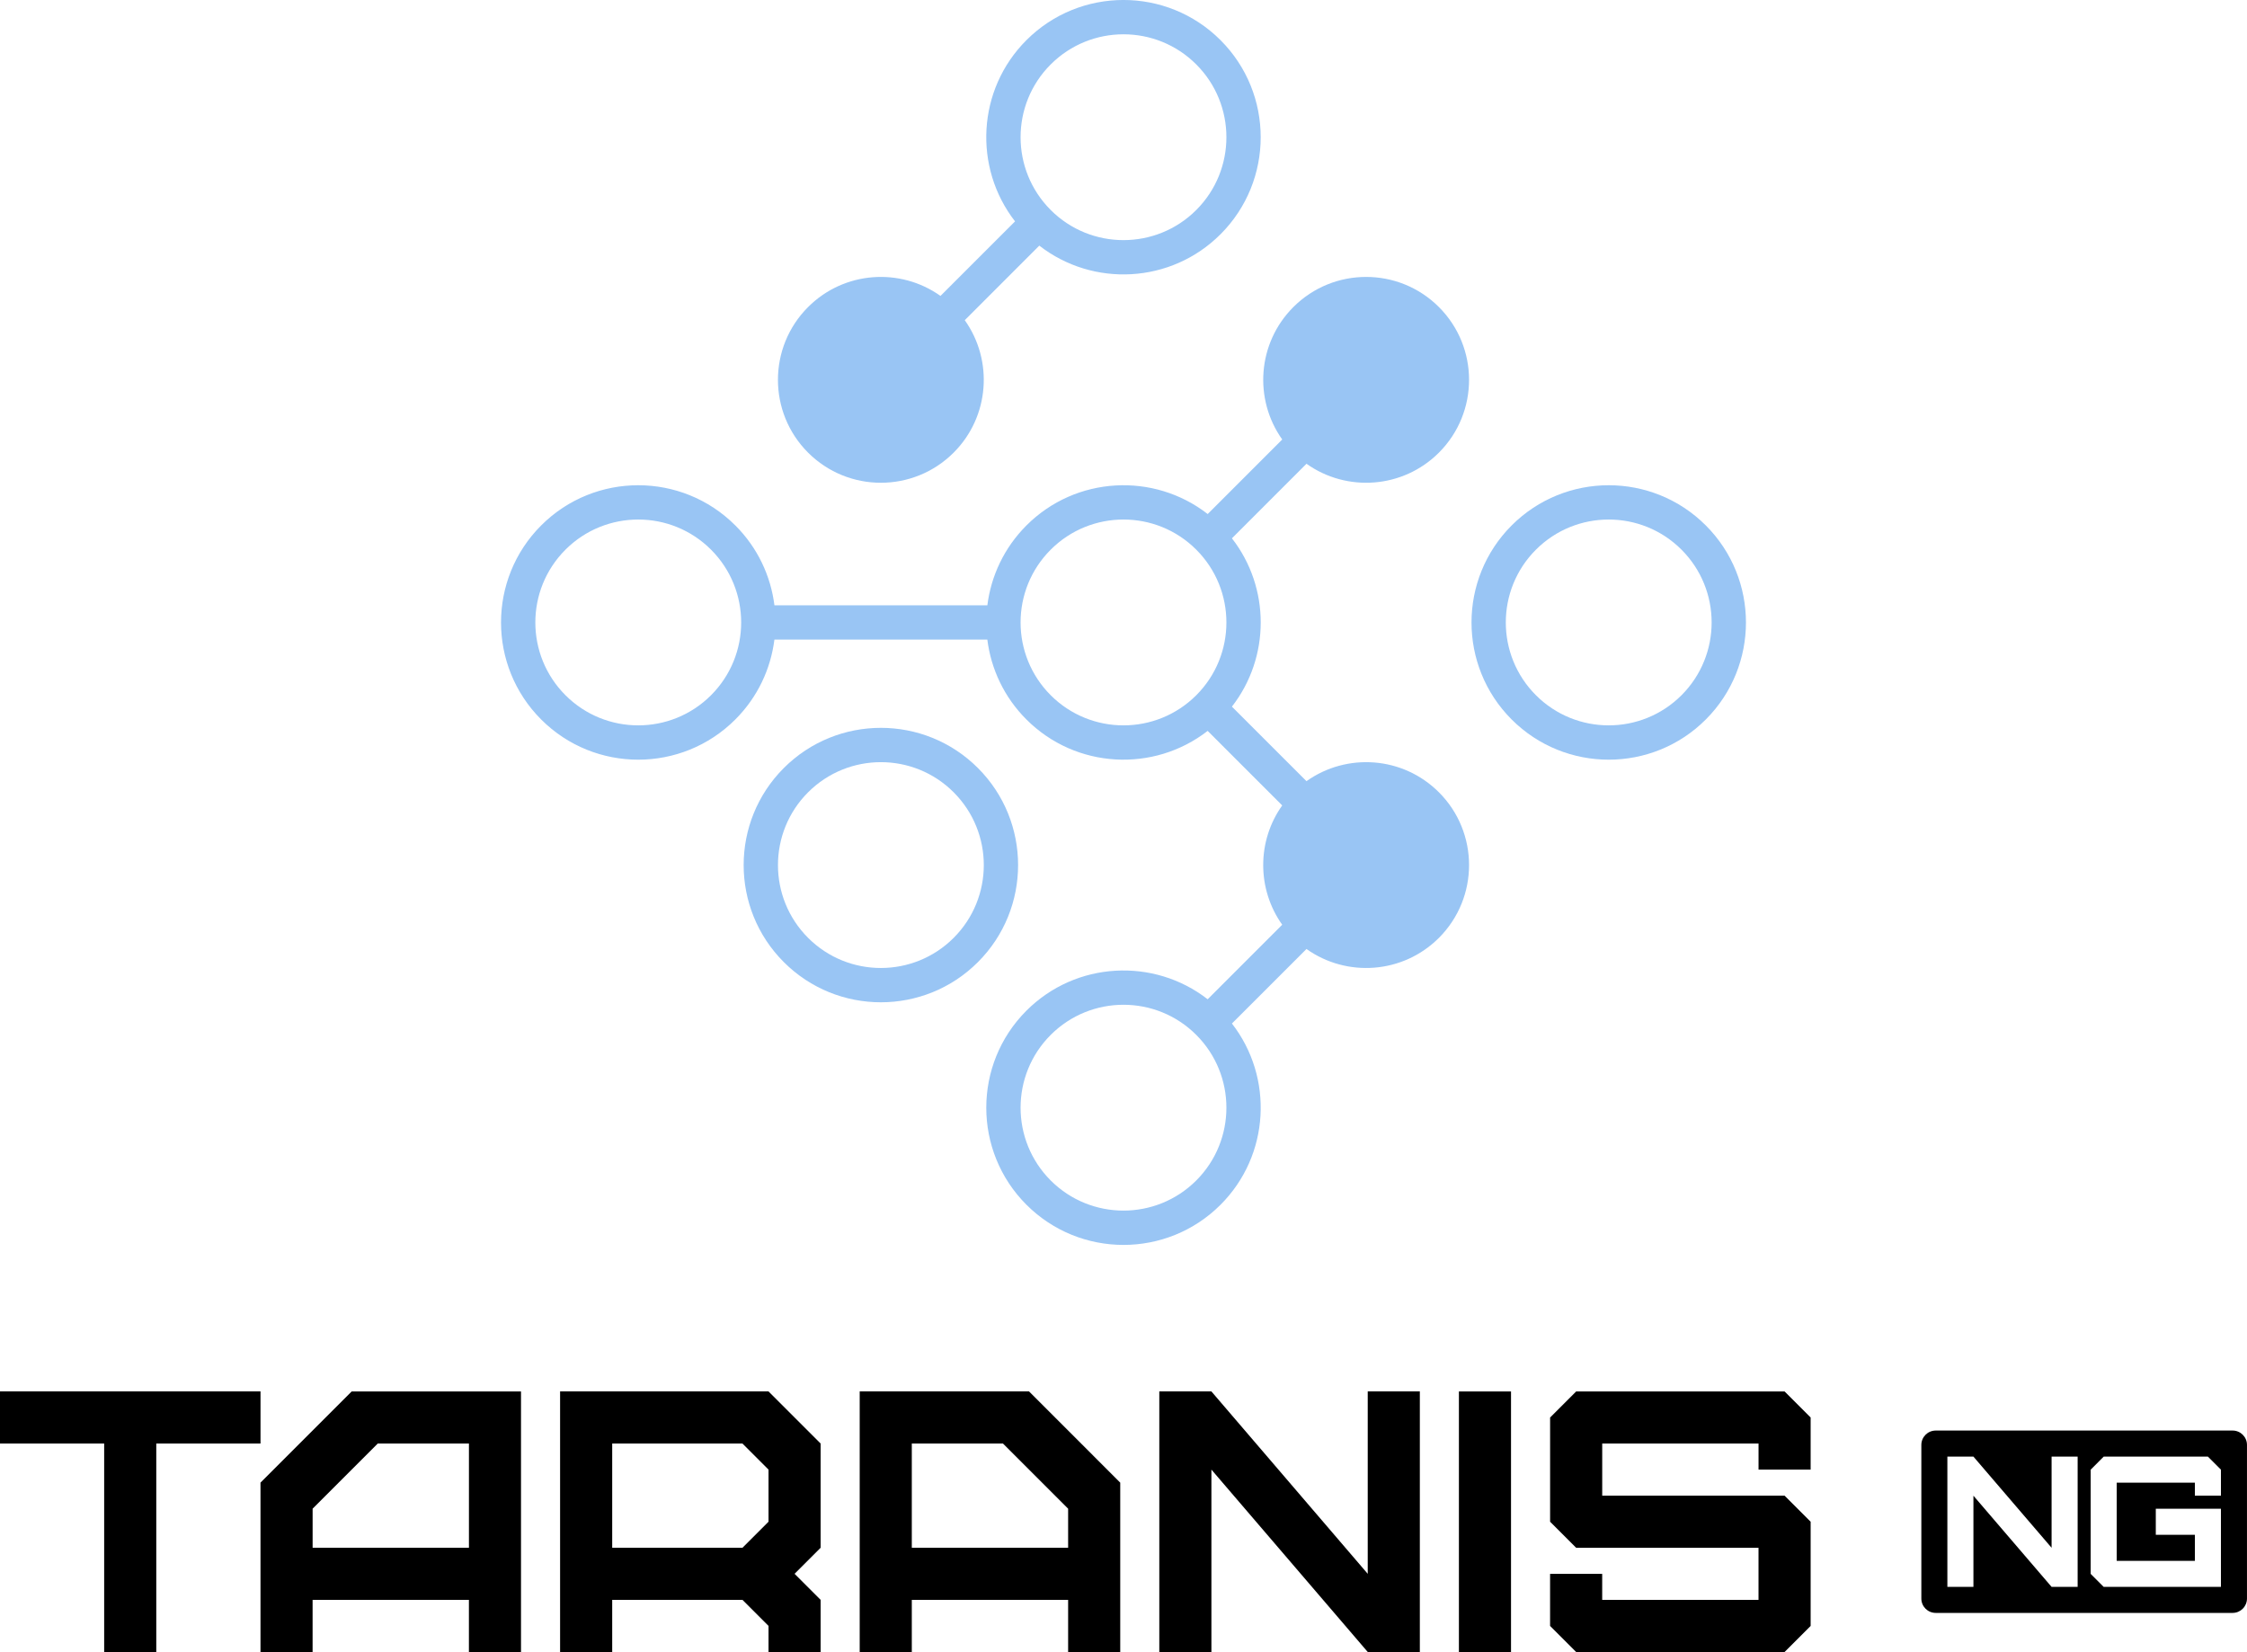
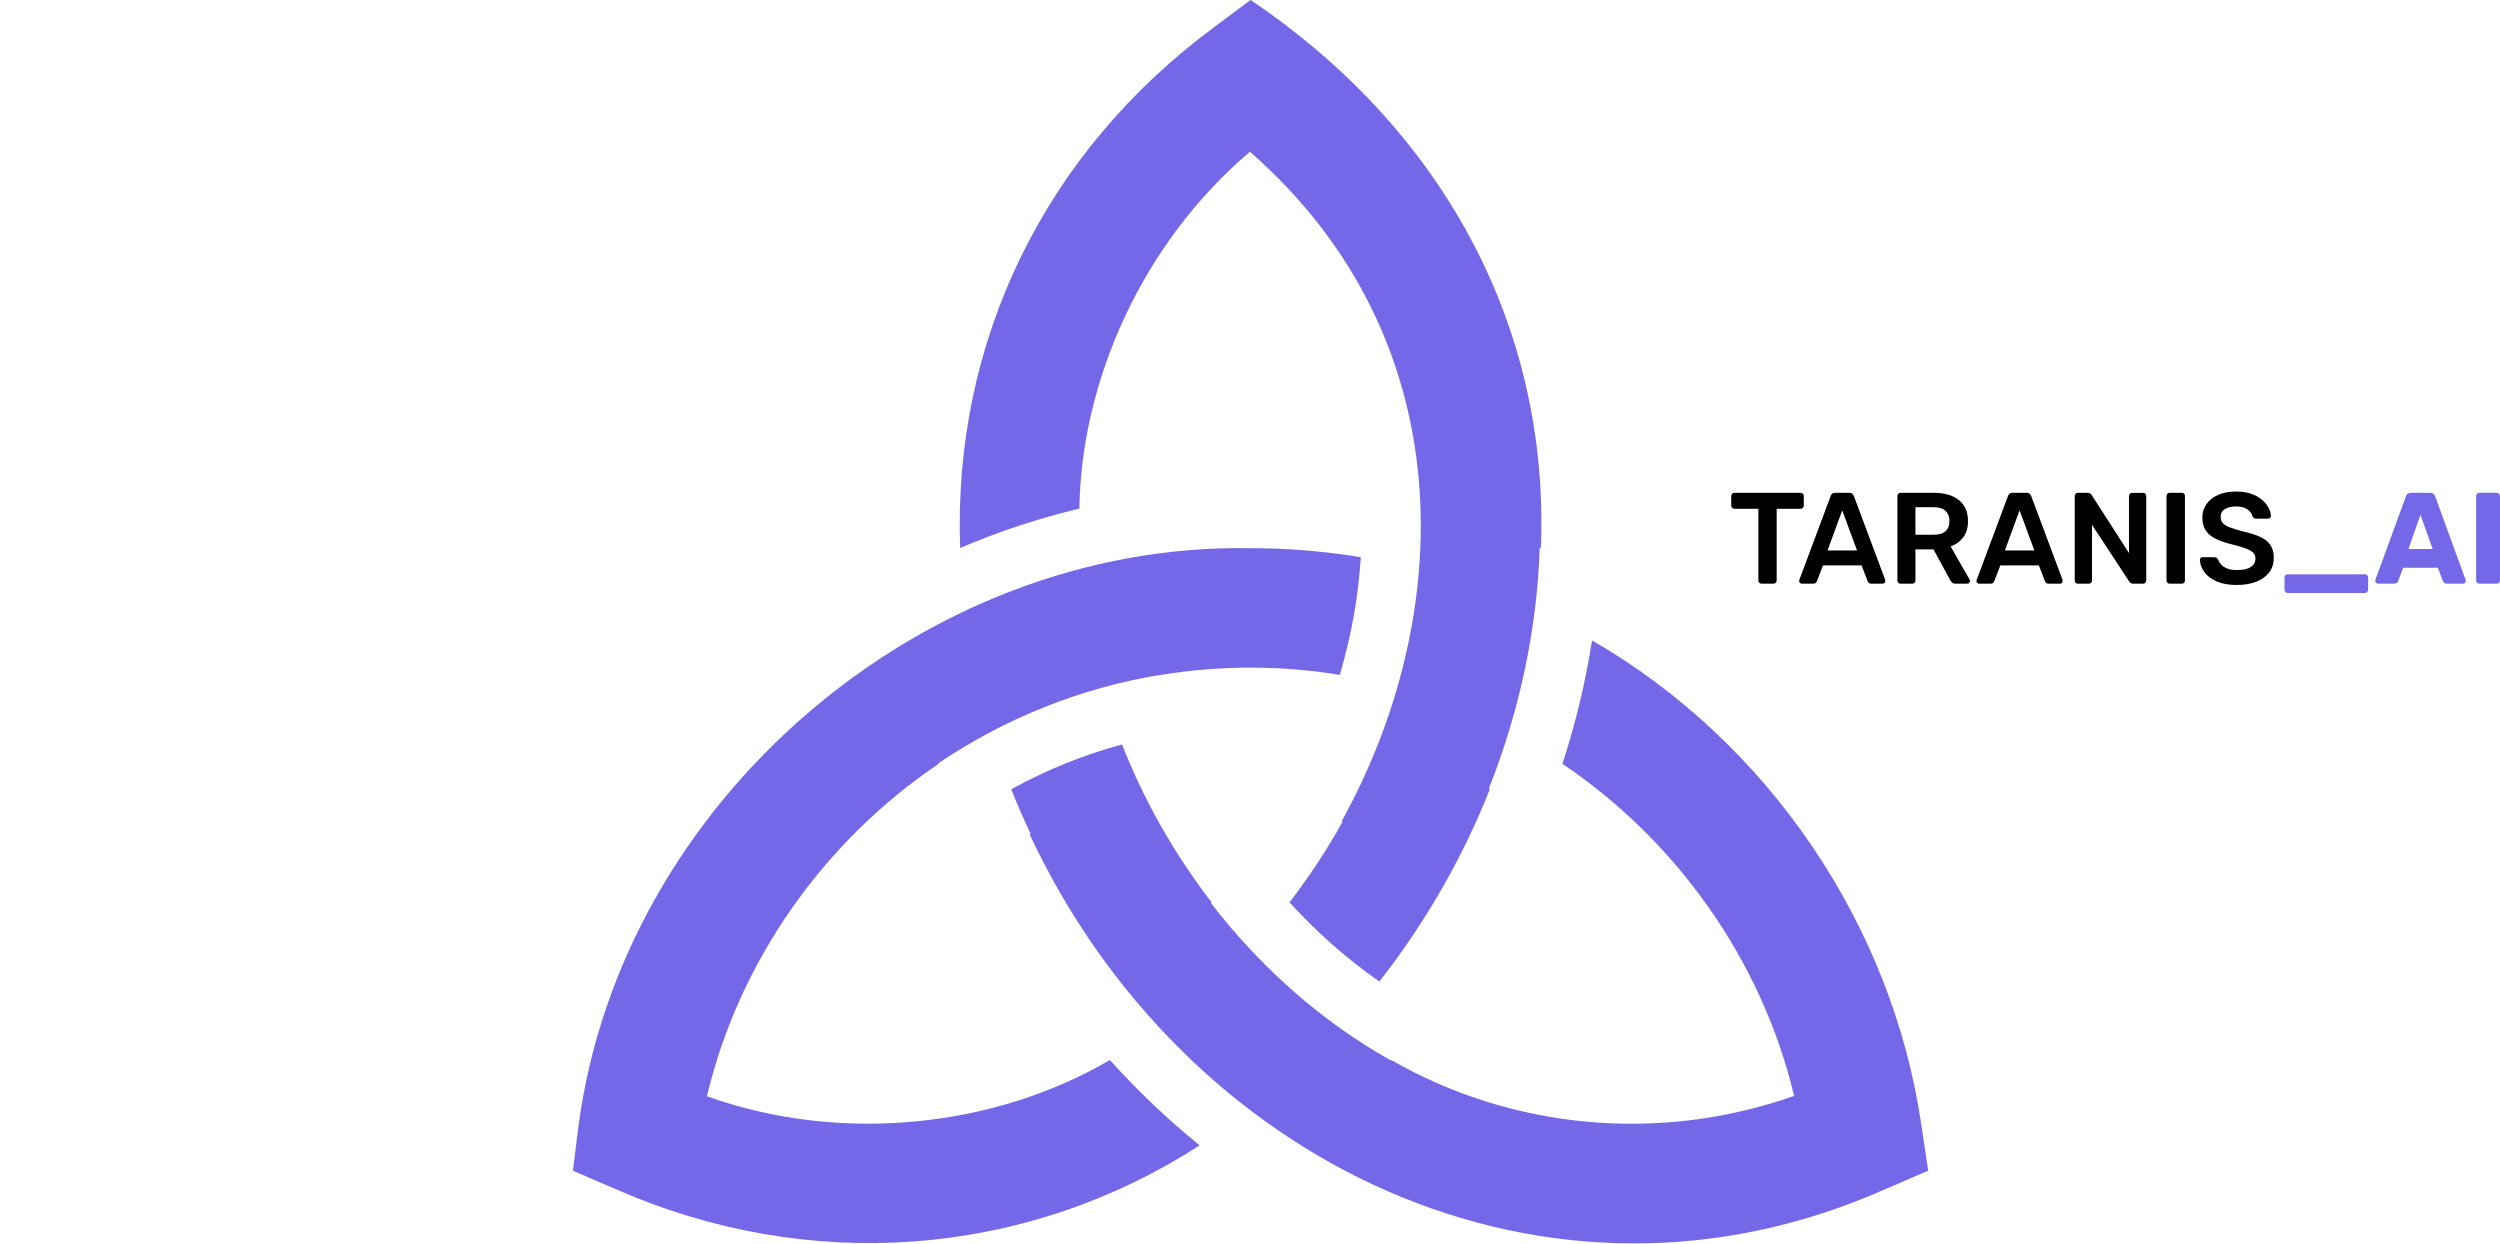
- <svg xmlns="http://www.w3.org/2000/svg" viewBox="0 0 973.71 715.87">
-   <g id="c">
-     <path d="m967.48,619.91h-128.67c-3.43,0-6.22,2.79-6.22,6.22v66.58c0,3.44,2.79,6.22,6.22,6.22h128.67c3.43,0,6.22-2.79,6.22-6.22v-66.58c0-3.44-2.79-6.22-6.22-6.22Zm-67.16,67.74h-11.29l-33.87-39.51v39.51h-11.29v-56.45h11.29l33.87,39.51v-39.51h11.29v56.45Zm62.09-39.51h-11.29,0v-5.64h-33.87v33.87h33.87v-11.29h-16.93v-11.29h28.22v33.87h-50.8l-5.64-5.64v-45.16l5.64-5.65h45.16l5.65,5.65v11.29Z" style="fill-rule: evenodd; stroke-width: 0px" />
-     <path id="d" d="m773.32,715.87h-90.32l-11.29-11.29v-22.58h22.58v11.29h67.74v-22.58h-79.02l-11.29-11.29v-45.16l11.29-11.29h90.32l11.29,11.29v22.58h-22.58v-11.29h-67.74v22.58h79.03l11.29,11.29v45.16l-11.29,11.29h0Zm-141.12-112.9h22.58v112.9h-22.58v-112.9Zm-146.76,39.51v73.38h-22.58v-22.58h-67.74v22.58h-22.58v-112.9h73.38l39.51,39.51h0Zm39.51,73.38h-22.58v-112.9h22.58l67.74,79.03v-79.03h22.58v112.9h-22.58l-67.74-79.03v79.03h0Zm-299.17,0h-22.58v-22.58h-67.74v22.58h-22.58v-73.38l39.51-39.51h73.38v112.9h0Zm39.51,0h-22.58v-112.9h90.32l22.58,22.58v45.16l-11.29,11.29,11.29,11.29v22.58h-22.58v-11.29l-11.29-11.29h-56.45v22.58h0Zm-152.41-90.32h-45.16v90.32h-22.58v-90.32H0v-22.58h112.89v22.58h0Zm90.32,0h-39.51l-28.22,28.22v16.93h67.74v-45.16Zm231.43,0h-39.51v45.16h67.74v-16.93l-28.22-28.22h0Zm-112.89,0h-56.45v45.16h56.45l11.29-11.29v-22.58l-11.29-11.29h0Z" style="fill-rule: evenodd; stroke-width: 0px" />
-     <path d="m407.56,128.24c-17.41-12.4-41.77-10.8-57.39,4.82-17.41,17.41-17.41,45.68,0,63.08,17.41,17.41,45.68,17.41,63.08,0,15.62-15.62,17.22-39.97,4.82-57.39l32.3-32.31c23.32,18.14,57.1,16.5,78.53-4.93,23.21-23.21,23.21-60.9,0-84.11s-60.9-23.21-84.11,0c-21.43,21.43-23.07,55.2-4.93,78.53h0l-32.31,32.3Zm47.75-100.32c17.41-17.41,45.68-17.41,63.08,0,17.41,17.41,17.41,45.68,0,63.08s-45.68,17.41-63.08,0-17.41-45.68,0-63.08Z" style="fill: #99c5f4; fill-rule: evenodd; stroke-width: 0px" />
-     <path d="m655.07,227.68c-23.21,23.21-23.21,60.9,0,84.11s60.9,23.21,84.11,0c23.21-23.21,23.21-60.9,0-84.11-23.21-23.21-60.9-23.21-84.11,0Zm73.59,73.59c-17.41,17.41-45.67,17.41-63.08,0-17.41-17.41-17.41-45.67,0-63.08,17.41-17.41,45.67-17.41,63.08,0,17.41,17.41,17.41,45.67,0,63.08Z" style="fill: #99c5f4; fill-rule: evenodd; stroke-width: 0px" />
-     <path d="m318.63,227.68c-23.21-23.21-60.9-23.21-84.11,0s-23.21,60.9,0,84.11c23.21,23.21,60.9,23.21,84.11,0,9.71-9.71,15.36-21.96,16.95-34.62h92.27c1.59,12.66,7.23,24.91,16.95,34.62,21.43,21.43,55.2,23.07,78.53,4.93l32.3,32.3c-10.98,15.42-10.98,36.28,0,51.7l-32.3,32.3c-23.32-18.14-57.1-16.5-78.53,4.93-23.21,23.21-23.21,60.9,0,84.11,23.21,23.21,60.9,23.21,84.11,0,21.43-21.43,23.07-55.2,4.93-78.53l32.31-32.3c17.41,12.4,41.77,10.8,57.39-4.82,17.41-17.41,17.41-45.67,0-63.08-15.62-15.62-39.97-17.22-57.39-4.82l-32.31-32.3c16.64-21.39,16.64-51.56,0-72.94l32.31-32.31c17.41,12.4,41.77,10.8,57.39-4.82,17.41-17.41,17.41-45.67,0-63.08-17.41-17.41-45.68-17.41-63.08,0-15.62,15.62-17.22,39.97-4.82,57.39h0s-32.3,32.3-32.3,32.3c-23.32-18.14-57.1-16.5-78.53,4.93-9.71,9.71-15.36,21.96-16.95,34.62h-92.27c-1.59-12.66-7.23-24.91-16.95-34.62Zm-10.51,73.59c-17.41,17.41-45.67,17.41-63.08,0-17.41-17.41-17.41-45.67,0-63.08,17.41-17.41,45.67-17.41,63.08,0,17.41,17.41,17.41,45.67,0,63.08Zm210.27,210.27c-17.41,17.41-45.68,17.41-63.08,0s-17.41-45.67,0-63.08c17.41-17.41,45.68-17.41,63.08,0,17.41,17.41,17.41,45.67,0,63.08Zm-63.08-273.35c17.41-17.41,45.68-17.41,63.08,0,17.41,17.41,17.41,45.67,0,63.08s-45.68,17.41-63.08,0-17.41-45.67,0-63.08Z" style="fill: #99c5f4; fill-rule: evenodd; stroke-width: 0px" />
-     <path d="m339.66,332.81c-23.21,23.21-23.21,60.9,0,84.11,23.21,23.21,60.9,23.21,84.11,0,23.21-23.21,23.21-60.9,0-84.11-23.21-23.21-60.9-23.21-84.11,0Zm73.6,73.6c-17.41,17.41-45.68,17.41-63.08,0-17.41-17.41-17.41-45.67,0-63.08,17.41-17.41,45.68-17.41,63.08,0,17.41,17.41,17.41,45.67,0,63.08Z" style="fill: #99c5f4; fill-rule: evenodd; stroke-width: 0px" />
+ <svg xmlns="http://www.w3.org/2000/svg" id="b" data-name="Ebene 2" viewBox="0 0 1746.34 868.56">
+   <g id="c" data-name="Ebene 5">
+     <g>
+       <g>
+         <g>
+           <path d="M1230.45,407.72c-.61,0-1.12-.21-1.54-.63-.42-.42-.63-.94-.63-1.54v-50.15h-16.78c-.61,0-1.12-.21-1.54-.63-.42-.42-.63-.94-.63-1.54v-6.71c0-.66,.21-1.21,.63-1.63s.94-.63,1.54-.63h46.25c.66,0,1.21,.21,1.63,.63,.42,.42,.63,.97,.63,1.63v6.71c0,.61-.21,1.12-.63,1.54s-.97,.63-1.63,.63h-16.69v50.15c0,.61-.21,1.12-.63,1.54s-.97,.63-1.63,.63h-8.34Z" />
+           <path d="M1258.65,407.72c-.48,0-.92-.18-1.31-.54-.39-.36-.59-.82-.59-1.36,0-.24,.06-.51,.18-.82l21.85-58.49c.18-.6,.53-1.13,1.04-1.59,.51-.45,1.22-.68,2.13-.68h9.88c.91,0,1.6,.23,2.09,.68,.48,.45,.85,.98,1.09,1.59l21.85,58.49c.06,.3,.09,.58,.09,.82,0,.54-.18,1-.54,1.36s-.79,.54-1.27,.54h-7.89c-.85,0-1.47-.2-1.86-.59-.39-.39-.65-.77-.77-1.13l-4.26-11.06h-26.93l-4.26,11.06c-.12,.36-.38,.74-.77,1.13s-1.01,.59-1.86,.59h-7.89Zm17.96-23.21h20.59l-10.34-28.02-10.25,28.02Z" />
+           <path d="M1327.57,407.72c-.61,0-1.12-.21-1.54-.63-.42-.42-.63-.94-.63-1.54v-59.03c0-.66,.21-1.21,.63-1.63s.94-.63,1.54-.63h23.49c7.31,0,13.09,1.69,17.32,5.08,4.23,3.39,6.35,8.31,6.35,14.78,0,4.47-1.1,8.19-3.31,11.15-2.21,2.96-5.15,5.11-8.84,6.44l13.24,23.12c.18,.36,.27,.7,.27,1,0,.54-.2,1-.59,1.36-.39,.36-.83,.54-1.31,.54h-8.25c-1.03,0-1.81-.27-2.36-.82s-.97-1.09-1.27-1.63l-11.7-21.49h-12.6v21.76c0,.61-.2,1.12-.59,1.54-.39,.42-.92,.63-1.59,.63h-8.25Zm10.43-34.19h12.79c3.69,0,6.44-.83,8.25-2.49,1.81-1.66,2.72-4,2.72-7.03s-.89-5.4-2.68-7.12c-1.78-1.72-4.55-2.58-8.3-2.58h-12.79v19.22Z" />
+           <path d="M1382.52,407.72c-.48,0-.92-.18-1.31-.54-.39-.36-.59-.82-.59-1.36,0-.24,.06-.51,.18-.82l21.85-58.49c.18-.6,.53-1.13,1.04-1.59,.51-.45,1.22-.68,2.13-.68h9.88c.91,0,1.6,.23,2.09,.68,.48,.45,.85,.98,1.09,1.59l21.85,58.49c.06,.3,.09,.58,.09,.82,0,.54-.18,1-.54,1.36s-.79,.54-1.27,.54h-7.89c-.85,0-1.47-.2-1.86-.59-.39-.39-.65-.77-.77-1.13l-4.26-11.06h-26.93l-4.26,11.06c-.12,.36-.38,.74-.77,1.13s-1.01,.59-1.86,.59h-7.89Zm17.96-23.21h20.59l-10.34-28.02-10.25,28.02Z" />
+           <path d="M1451.44,407.72c-.61,0-1.12-.21-1.54-.63-.42-.42-.63-.94-.63-1.54v-59.03c0-.66,.21-1.21,.63-1.63s.94-.63,1.54-.63h6.98c.85,0,1.47,.2,1.86,.59,.39,.39,.65,.68,.77,.86l26.12,40.63v-39.81c0-.66,.2-1.21,.59-1.63,.39-.42,.92-.63,1.59-.63h7.62c.66,0,1.21,.21,1.63,.63,.42,.42,.63,.97,.63,1.63v58.94c0,.67-.21,1.21-.63,1.63s-.94,.63-1.54,.63h-7.07c-.85,0-1.45-.21-1.81-.63-.36-.42-.63-.69-.82-.82l-26.03-39.72v38.99c0,.61-.21,1.12-.63,1.54s-.97,.63-1.63,.63h-7.62Z" />
+           <path d="M1515.55,407.72c-.61,0-1.12-.21-1.54-.63-.42-.42-.63-.94-.63-1.54v-59.13c0-.6,.21-1.12,.63-1.54s.94-.63,1.54-.63h8.52c.66,0,1.19,.21,1.59,.63,.39,.42,.59,.94,.59,1.54v59.13c0,.61-.2,1.12-.59,1.54-.39,.42-.92,.63-1.59,.63h-8.52Z" />
+           <path d="M1562.53,408.63c-5.62,0-10.32-.83-14.1-2.49-3.78-1.66-6.65-3.84-8.61-6.53-1.97-2.69-3.01-5.52-3.13-8.48,0-.54,.18-1,.54-1.36s.82-.54,1.36-.54h8.07c.78,0,1.37,.17,1.77,.5,.39,.33,.74,.74,1.04,1.22,.36,1.15,1.06,2.28,2.09,3.4,1.03,1.12,2.43,2.04,4.22,2.77,1.78,.73,4.04,1.09,6.76,1.09,4.35,0,7.6-.73,9.75-2.18,2.15-1.45,3.22-3.41,3.22-5.89,0-1.75-.58-3.16-1.72-4.22-1.15-1.06-2.92-2.02-5.3-2.9-2.39-.88-5.55-1.8-9.48-2.77-4.53-1.09-8.33-2.4-11.38-3.94-3.05-1.54-5.35-3.49-6.89-5.85s-2.31-5.35-2.31-8.98,.95-6.62,2.86-9.34,4.62-4.87,8.16-6.44c3.54-1.57,7.75-2.36,12.65-2.36,3.93,0,7.4,.53,10.43,1.59,3.02,1.06,5.53,2.45,7.53,4.17s3.52,3.57,4.58,5.53c1.06,1.97,1.62,3.89,1.68,5.76,0,.48-.17,.92-.5,1.31-.33,.39-.8,.59-1.41,.59h-8.43c-.48,0-.97-.12-1.45-.36-.48-.24-.88-.69-1.18-1.36-.36-1.87-1.54-3.48-3.54-4.81-2-1.33-4.57-2-7.71-2s-5.89,.61-7.89,1.81c-2,1.21-2.99,3.08-2.99,5.62,0,1.69,.5,3.1,1.5,4.22,1,1.12,2.6,2.1,4.81,2.95,2.21,.85,5.12,1.75,8.75,2.72,5.14,1.15,9.34,2.48,12.6,3.99,3.26,1.51,5.65,3.43,7.16,5.76,1.51,2.33,2.27,5.28,2.27,8.84,0,3.99-1.07,7.39-3.22,10.2-2.15,2.81-5.15,4.97-9.02,6.48-3.87,1.51-8.37,2.27-13.51,2.27Z" />
+           <path d="M1598.07,414.25c-.67,0-1.21-.23-1.63-.68-.42-.45-.63-.98-.63-1.59v-8.52c0-.66,.21-1.21,.63-1.63s.97-.63,1.63-.63h53.87c.6,0,1.13,.21,1.59,.63,.45,.42,.68,.97,.68,1.63v8.52c0,.6-.23,1.13-.68,1.59s-.98,.68-1.59,.68h-53.87Z" style="fill: #7468e8;" />
+           <path d="M1661.1,407.72c-.48,0-.92-.2-1.31-.59-.39-.39-.59-.83-.59-1.31,0-.3,.03-.57,.09-.82l21.31-58.22c.18-.66,.56-1.25,1.13-1.77,.57-.51,1.37-.77,2.4-.77h13.42c1.03,0,1.83,.26,2.4,.77,.57,.51,.95,1.1,1.13,1.77l21.22,58.22c.12,.24,.18,.51,.18,.82,0,.48-.2,.92-.59,1.31s-.86,.59-1.41,.59h-11.15c-.91,0-1.59-.23-2.04-.68s-.74-.86-.86-1.22l-3.54-9.25h-24.21l-3.45,9.25c-.12,.36-.39,.77-.82,1.22-.42,.45-1.15,.68-2.18,.68h-11.15Zm21.31-24.21h16.87l-8.52-23.94-8.34,23.94Z" style="fill: #7468e8;" />
+           <path d="M1731.92,407.72c-.67,0-1.21-.21-1.63-.63-.42-.42-.63-.97-.63-1.63v-58.94c0-.66,.21-1.21,.63-1.63s.97-.63,1.63-.63h12.15c.66,0,1.21,.21,1.63,.63,.42,.42,.63,.97,.63,1.63v58.94c0,.67-.21,1.21-.63,1.63s-.97,.63-1.63,.63h-12.15Z" style="fill: #7468e8;" />
+         </g>
+         <g>
+           <path d="M1342.16,785.96h0c-20.43-140.05-107.15-267.69-230.07-338.62-4.5,28.97-11.42,57.82-20.68,86.22,79.41,53.38,139.32,137.23,161.83,231.95-94.45,33.36-197.57,23.12-281.39-25.04-.09,.1-.18,.19-.26,.29-49.04-27.45-91.65-65.8-125.69-109.92,.15-.17,.31-.33,.46-.49-26.07-33.88-46.87-70.52-62.6-110.32-27.14,7.34-53.09,17.9-77.38,31.28,4.19,10.57,8.76,21.04,13.65,31.41h-.83c107.58,229.94,361.56,353.16,598.19,247.75h0s29.53-12.71,29.53-12.71l-4.77-31.79Z" style="fill: #7468e8;" />
+           <path d="M775.28,740.47c-78.75,46.15-185.85,59.42-281.46,25.33,22.45-94.83,82.38-178.8,161.87-232.24-.05-.15-.09-.3-.14-.45,46.2-31.12,99.13-52.64,155.61-61.8,.01,.05,.03,.09,.04,.14,40.72-6.78,84.09-6.77,124.72,0,7.88-26.73,12.93-54.37,14.65-82.22-25.57-4.2-51.61-6.37-77.83-6.3h0c-228.37-3.82-438.35,176.96-468.58,403.07l-3.94,31.8,29.54,12.71s0,0,0,0c134.54,59.3,285.54,48.71,408.22-30.45-22.22-18-43.2-37.94-62.69-59.59Z" style="fill: #7468e8;" />
+           <path d="M754,355.29c1.25-88.97,43.71-185.27,119.13-249.3,150.69,132.04,142.78,325.91,63.9,467.94h.82c-10.89,19.64-23.26,38.41-37.1,56.4,18.8,20.61,39.82,39.31,62.75,55.29,31.7-40.22,58.41-86.71,77.2-134.33-.23-.13-.46-.24-.69-.37,21.67-54.8,33.74-112,35.55-168.5,.27,.12,.55,.23,.83,.34,6.11-156.61-70.23-293.46-202.84-382.78l-24.94,18.61s0,0,0,0c-119.56,88.29-183.1,220.56-177.92,364.19,26.91-11.52,54.79-20.71,83.31-27.51Z" style="fill: #7468e8;" />
+         </g>
+       </g>
+       <path d="M0,405.46v-58.94" style="fill: none;" />
+     </g>
  </g>
</svg>
